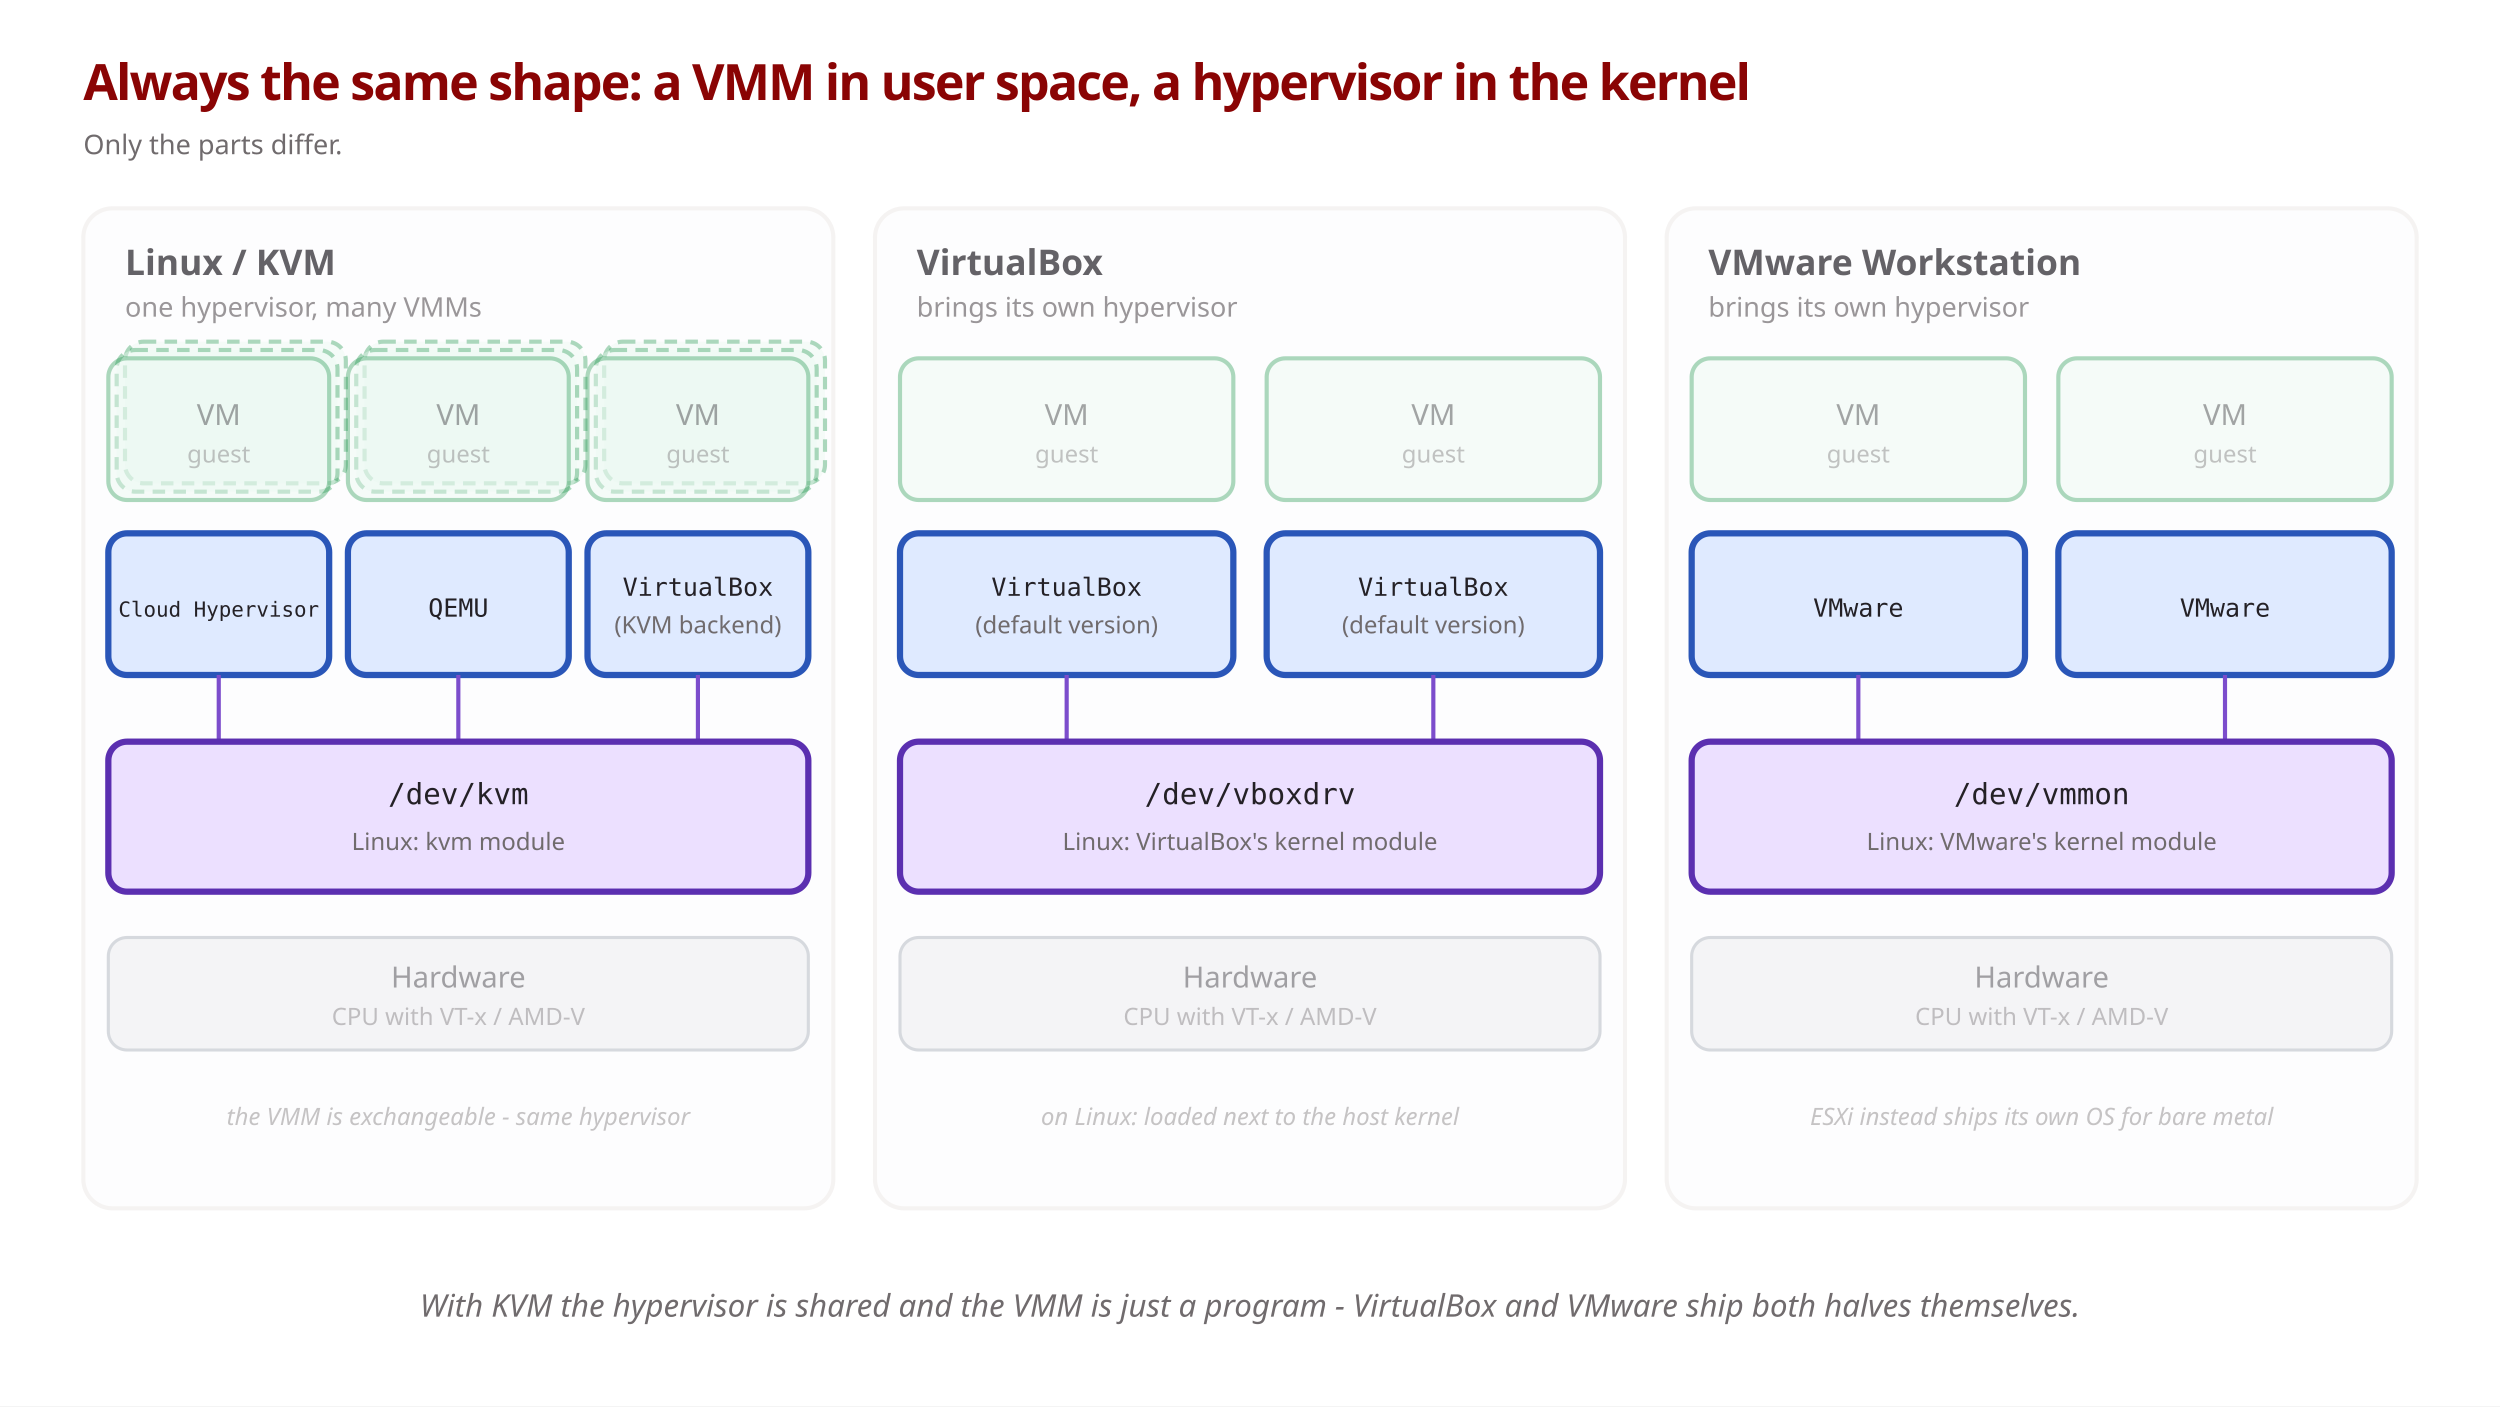
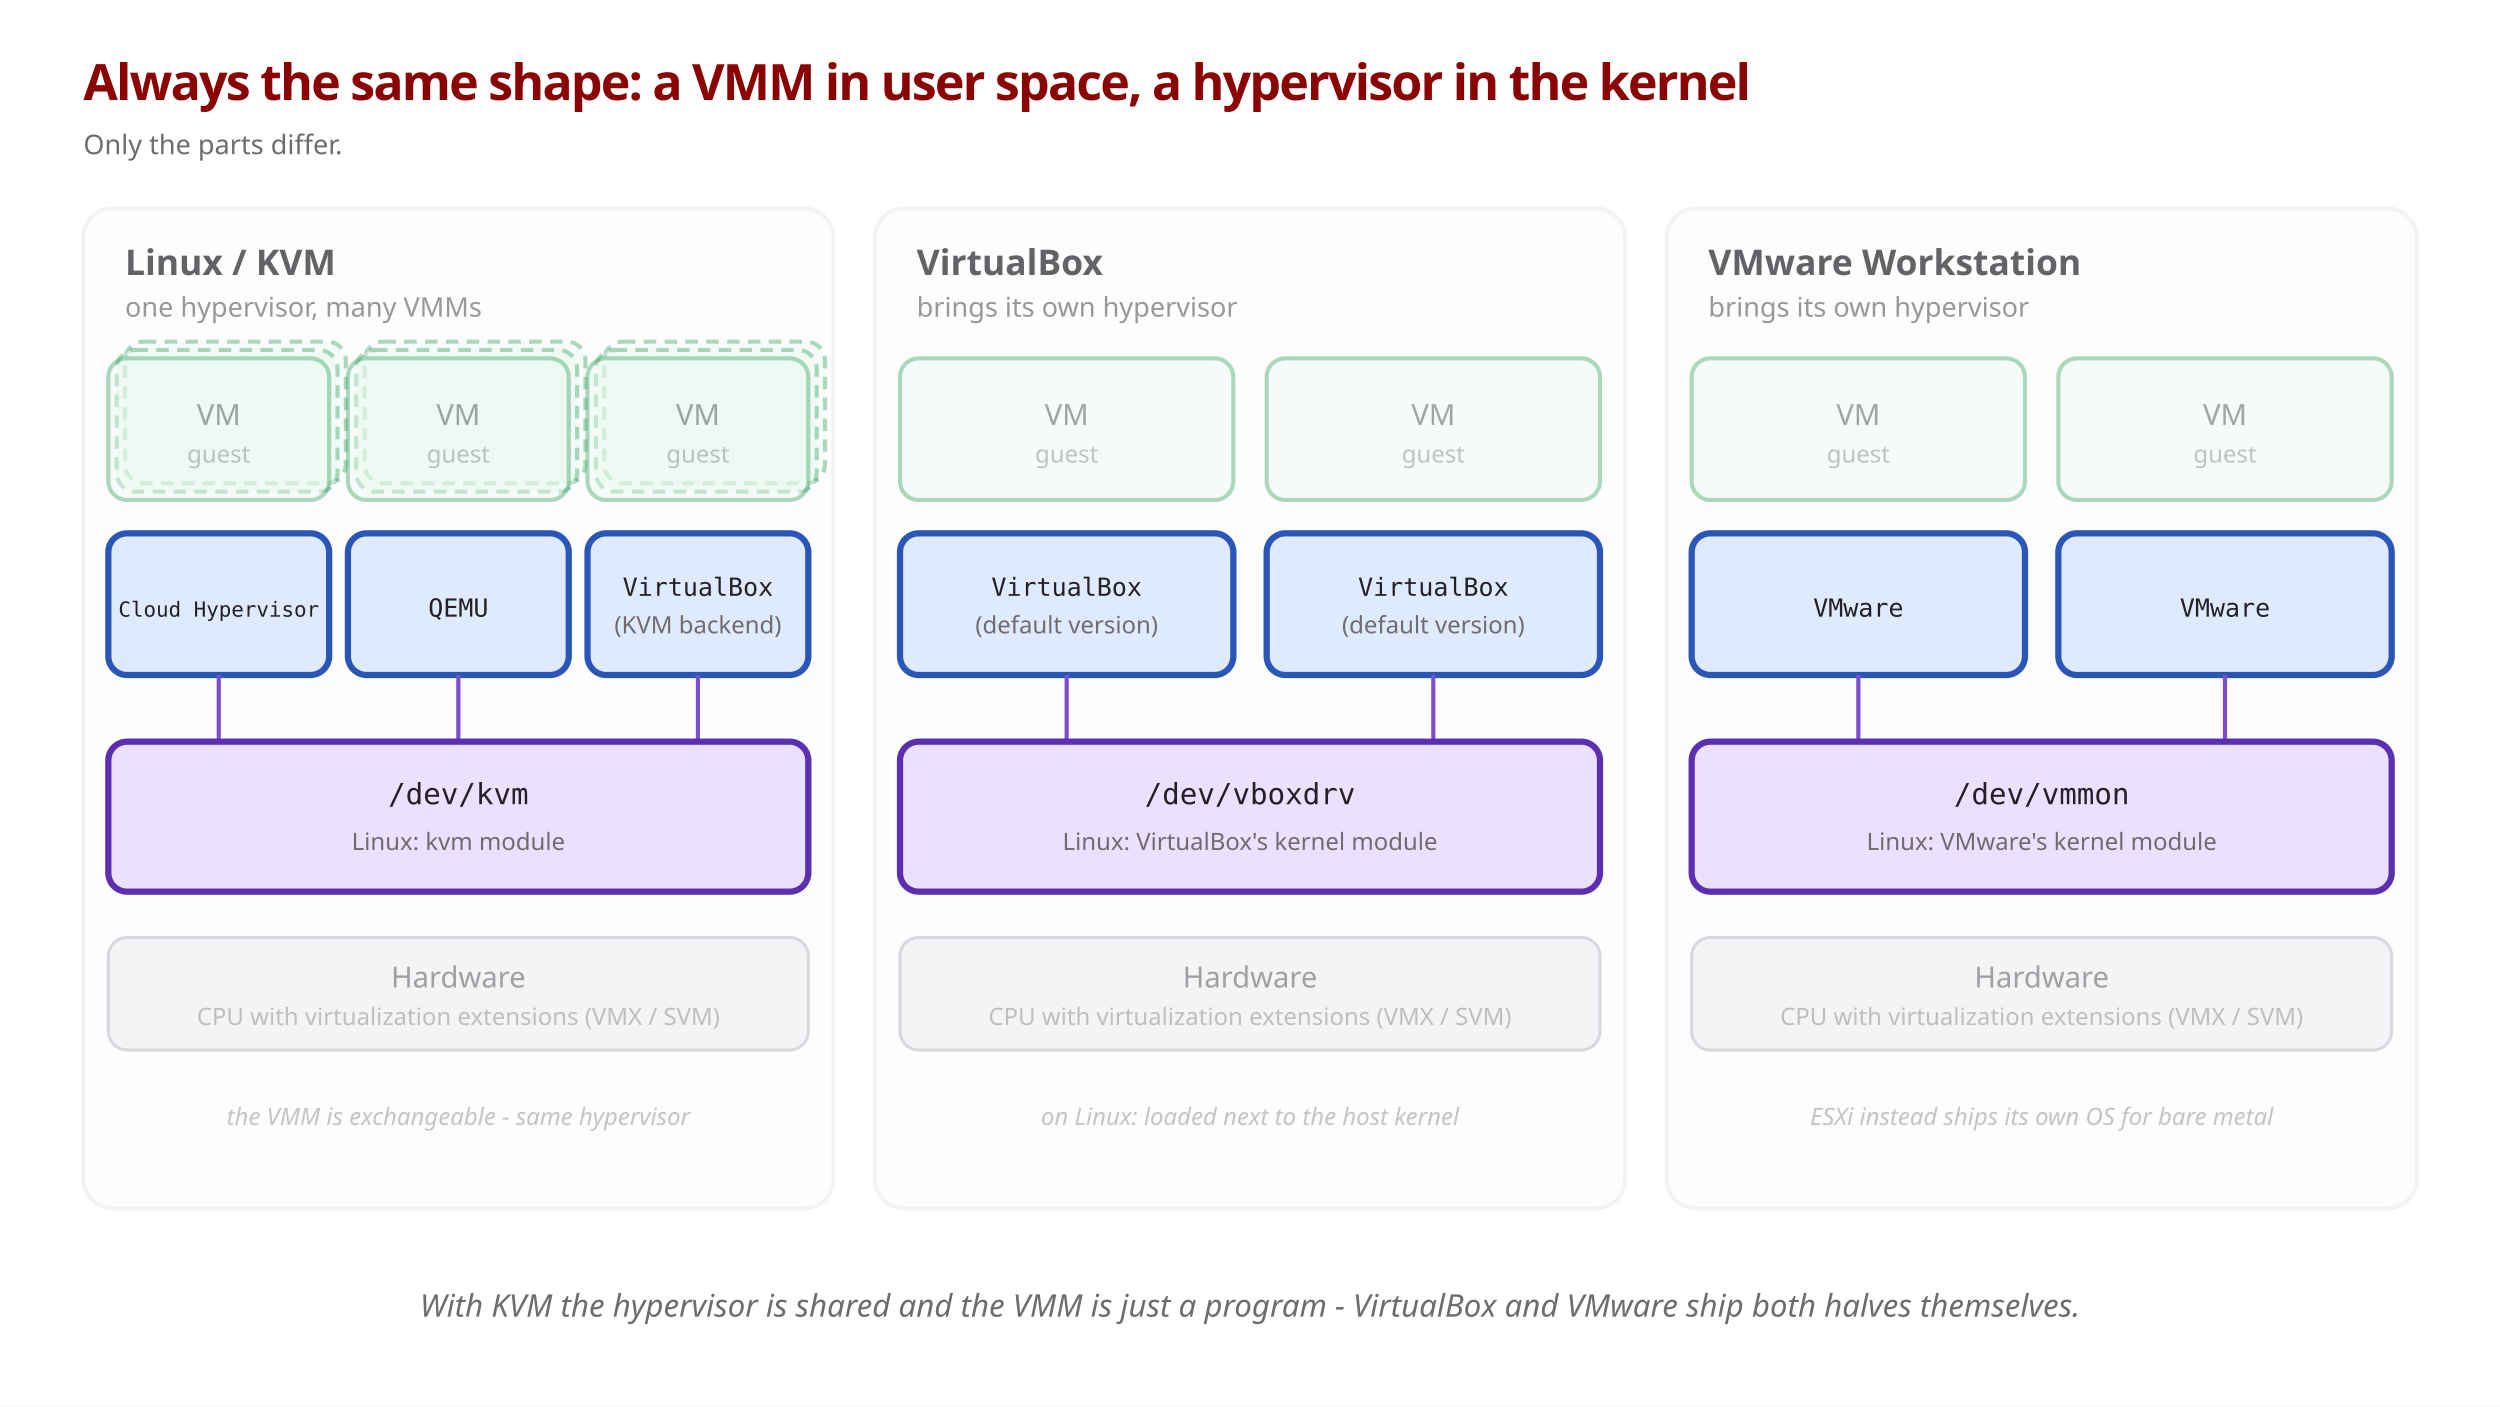
<svg xmlns="http://www.w3.org/2000/svg" viewBox="0 0 1200 675" font-family="'IBM Plex Sans', sans-serif">
  <style>
    .title  { font-size: 24px; font-weight: 600; fill: #8a0404; letter-spacing: -0.035em; }
    .h      { font-size: 17px; font-weight: 600; fill: #242126; }
    .t      { font-size: 14px; fill: #242126; }
    .sub    { font-size: 13px; fill: #706b6d; }
    .tiny   { font-size: 11.5px; fill: #706b6d; }
    .mono   { font-family: 'Source Code Pro', monospace; font-size: 14px; fill: #242126; }
    .monos  { font-family: 'Source Code Pro', monospace; font-size: 12px; fill: #242126; }
    .note   { font-size: 15px; fill: #706b6d; font-style: italic; }

    .col    { fill: #fbfbfc; stroke: #e6e1df; stroke-width: 2; }
    .vm     { fill: #e9f7ef; stroke: #2f9e5b; stroke-width: 2; }
    .vmm    { fill: #dfeaff; stroke: #2a56b8; stroke-width: 3; }
    .hyp    { fill: #ece0ff; stroke: #5b2fb0; stroke-width: 3; }
    .hw     { fill: #e5e7eb; stroke: #9ca3af; stroke-width: 1.5; }
    .ghost  { opacity: 0.35; stroke-dasharray: 6 4; }
    /* everything that is not VMM or hypervisor stays readable, but steps back */
    .dim    { opacity: 0.4; }
    .dim2   { opacity: 0.7; }  /* column headings stay identifiable */
    .conn   { stroke: #7c4dcc; stroke-width: 2; }
  </style>
  <rect width="1200" height="675" fill="#ffffff" />
  <text class="title" x="40" y="48">Always the same shape: a VMM in user space, a hypervisor in the kernel</text>
  <text class="sub" x="40" y="74" font-size="14">Only the parts differ.</text>
  <rect class="dim col" x="40" y="100" width="360" height="480" rx="14" />
  <text class="dim2 h" x="60" y="132">Linux / KVM</text>
  <text class="dim2 sub" x="60" y="152">one hypervisor, many VMMs</text>
  <rect class="dim vm ghost" x="60" y="164" width="106" height="68" rx="9" />
  <rect class="dim vm ghost" x="56" y="168" width="106" height="68" rx="9" />
  <rect class="dim vm" x="52" y="172" width="106" height="68" rx="9" />
  <text class="dim t" x="105" y="204" text-anchor="middle" fill="#1f7a45">VM</text>
  <text class="dim tiny" x="105" y="222" text-anchor="middle">guest</text>
  <rect class="vmm" x="52" y="256" width="106" height="68" rx="9" />
  <text class="monos" x="105" y="296" text-anchor="middle" style="font-size:10px">Cloud Hypervisor</text>
  <path class="conn" d="M105,324 V 356" />
  <rect class="dim vm ghost" x="175" y="164" width="106" height="68" rx="9" />
  <rect class="dim vm ghost" x="171" y="168" width="106" height="68" rx="9" />
  <rect class="dim vm" x="167" y="172" width="106" height="68" rx="9" />
  <text class="dim t" x="220" y="204" text-anchor="middle" fill="#1f7a45">VM</text>
  <text class="dim tiny" x="220" y="222" text-anchor="middle">guest</text>
  <rect class="vmm" x="167" y="256" width="106" height="68" rx="9" />
  <text class="monos" x="220" y="296" text-anchor="middle">QEMU</text>
  <path class="conn" d="M220,324 V 356" />
  <rect class="dim vm ghost" x="290" y="164" width="106" height="68" rx="9" />
  <rect class="dim vm ghost" x="286" y="168" width="106" height="68" rx="9" />
  <rect class="dim vm" x="282" y="172" width="106" height="68" rx="9" />
  <text class="dim t" x="335" y="204" text-anchor="middle" fill="#1f7a45">VM</text>
  <text class="dim tiny" x="335" y="222" text-anchor="middle">guest</text>
  <rect class="vmm" x="282" y="256" width="106" height="68" rx="9" />
  <text class="monos" x="335" y="286" text-anchor="middle">VirtualBox</text>
  <text class="tiny" x="335" y="304" text-anchor="middle">(KVM backend)</text>
  <path class="conn" d="M335,324 V 356" />
  <rect class="hyp" x="52" y="356" width="336" height="72" rx="9" />
  <text class="mono" x="220" y="386" text-anchor="middle" fill="#5b2fb0">/dev/kvm</text>
  <text class="tiny" x="220" y="408" text-anchor="middle">Linux: kvm module</text>
  <rect class="dim hw" x="52" y="450" width="336" height="54" rx="9" />
  <text class="dim t" x="220" y="474" text-anchor="middle">Hardware</text>
-   <text class="dim tiny" x="220" y="492" text-anchor="middle">CPU with VT-x / AMD-V</text>
+   <text class="dim tiny" x="220" y="492" text-anchor="middle">CPU with virtualization extensions (VMX / SVM)</text>
  <text class="dim tiny" x="220" y="540" text-anchor="middle" font-style="italic">the VMM is exchangeable - same hypervisor</text>
  <rect class="dim col" x="420" y="100" width="360" height="480" rx="14" />
  <text class="dim2 h" x="440" y="132">VirtualBox</text>
  <text class="dim2 sub" x="440" y="152">brings its own hypervisor</text>
  <rect class="dim vm" x="432" y="172" width="160" height="68" rx="9" />
  <text class="dim t" x="512" y="204" text-anchor="middle" fill="#1f7a45">VM</text>
  <text class="dim tiny" x="512" y="222" text-anchor="middle">guest</text>
  <rect class="vmm" x="432" y="256" width="160" height="68" rx="9" />
  <text class="monos" x="512" y="286" text-anchor="middle">VirtualBox</text>
  <text class="tiny" x="512" y="304" text-anchor="middle">(default version)</text>
  <path class="conn" d="M512,324 V 356" />
  <rect class="dim vm" x="608" y="172" width="160" height="68" rx="9" />
  <text class="dim t" x="688" y="204" text-anchor="middle" fill="#1f7a45">VM</text>
  <text class="dim tiny" x="688" y="222" text-anchor="middle">guest</text>
  <rect class="vmm" x="608" y="256" width="160" height="68" rx="9" />
  <text class="monos" x="688" y="286" text-anchor="middle">VirtualBox</text>
  <text class="tiny" x="688" y="304" text-anchor="middle">(default version)</text>
  <path class="conn" d="M688,324 V 356" />
  <rect class="hyp" x="432" y="356" width="336" height="72" rx="9" />
  <text class="mono" x="600" y="386" text-anchor="middle" fill="#5b2fb0">/dev/vboxdrv</text>
  <text class="tiny" x="600" y="408" text-anchor="middle">Linux: VirtualBox's kernel module</text>
  <rect class="dim hw" x="432" y="450" width="336" height="54" rx="9" />
  <text class="dim t" x="600" y="474" text-anchor="middle">Hardware</text>
-   <text class="dim tiny" x="600" y="492" text-anchor="middle">CPU with VT-x / AMD-V</text>
+   <text class="dim tiny" x="600" y="492" text-anchor="middle">CPU with virtualization extensions (VMX / SVM)</text>
  <text class="dim tiny" x="600" y="540" text-anchor="middle" font-style="italic">on Linux: loaded next to the host kernel</text>
  <rect class="dim col" x="800" y="100" width="360" height="480" rx="14" />
  <text class="dim2 h" x="820" y="132">VMware Workstation</text>
  <text class="dim2 sub" x="820" y="152">brings its own hypervisor</text>
  <rect class="dim vm" x="812" y="172" width="160" height="68" rx="9" />
  <text class="dim t" x="892" y="204" text-anchor="middle" fill="#1f7a45">VM</text>
  <text class="dim tiny" x="892" y="222" text-anchor="middle">guest</text>
  <rect class="vmm" x="812" y="256" width="160" height="68" rx="9" />
  <text class="monos" x="892" y="296" text-anchor="middle">VMware</text>
  <path class="conn" d="M892,324 V 356" />
  <rect class="dim vm" x="988" y="172" width="160" height="68" rx="9" />
  <text class="dim t" x="1068" y="204" text-anchor="middle" fill="#1f7a45">VM</text>
  <text class="dim tiny" x="1068" y="222" text-anchor="middle">guest</text>
  <rect class="vmm" x="988" y="256" width="160" height="68" rx="9" />
  <text class="monos" x="1068" y="296" text-anchor="middle">VMware</text>
  <path class="conn" d="M1068,324 V 356" />
  <rect class="hyp" x="812" y="356" width="336" height="72" rx="9" />
  <text class="mono" x="980" y="386" text-anchor="middle" fill="#5b2fb0">/dev/vmmon</text>
  <text class="tiny" x="980" y="408" text-anchor="middle">Linux: VMware's kernel module</text>
  <rect class="dim hw" x="812" y="450" width="336" height="54" rx="9" />
  <text class="dim t" x="980" y="474" text-anchor="middle">Hardware</text>
-   <text class="dim tiny" x="980" y="492" text-anchor="middle">CPU with VT-x / AMD-V</text>
+   <text class="dim tiny" x="980" y="492" text-anchor="middle">CPU with virtualization extensions (VMX / SVM)</text>
  <text class="dim tiny" x="980" y="540" text-anchor="middle" font-style="italic">ESXi instead ships its own OS for bare metal</text>
  <text class="note" x="600" y="632" text-anchor="middle">With KVM the hypervisor is shared and the VMM is just a program - VirtualBox and VMware ship both halves themselves.</text>
</svg>
